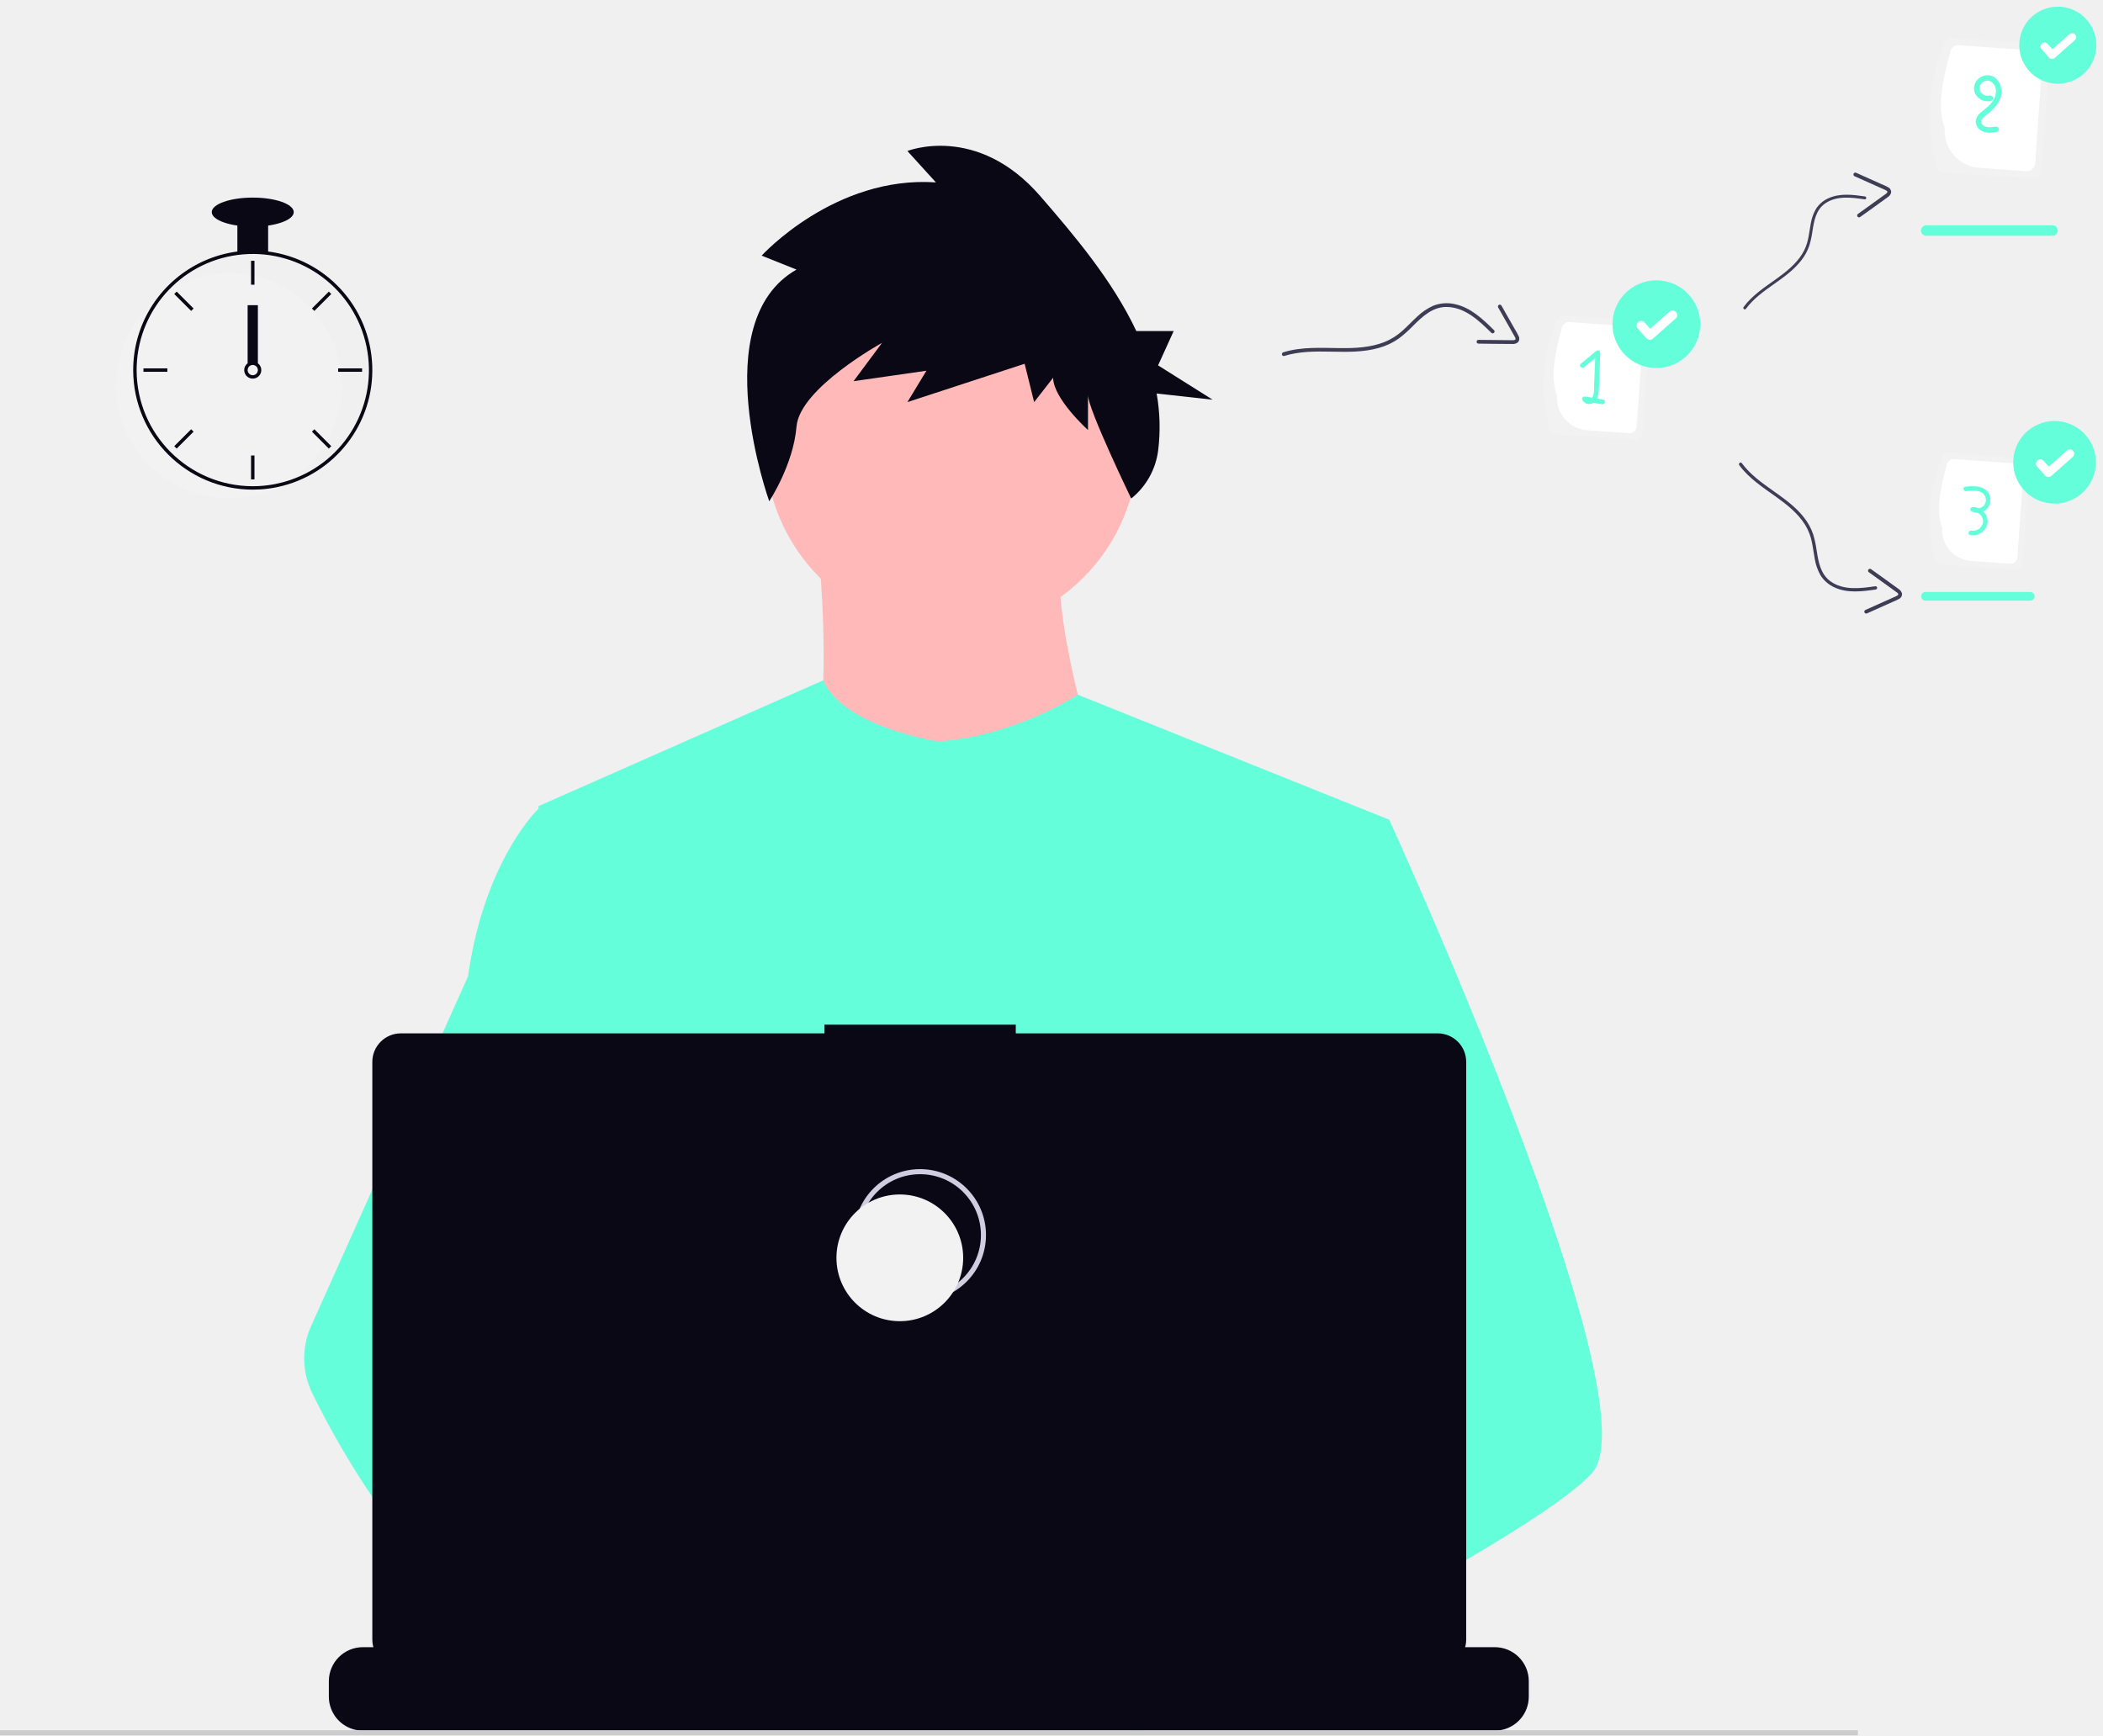
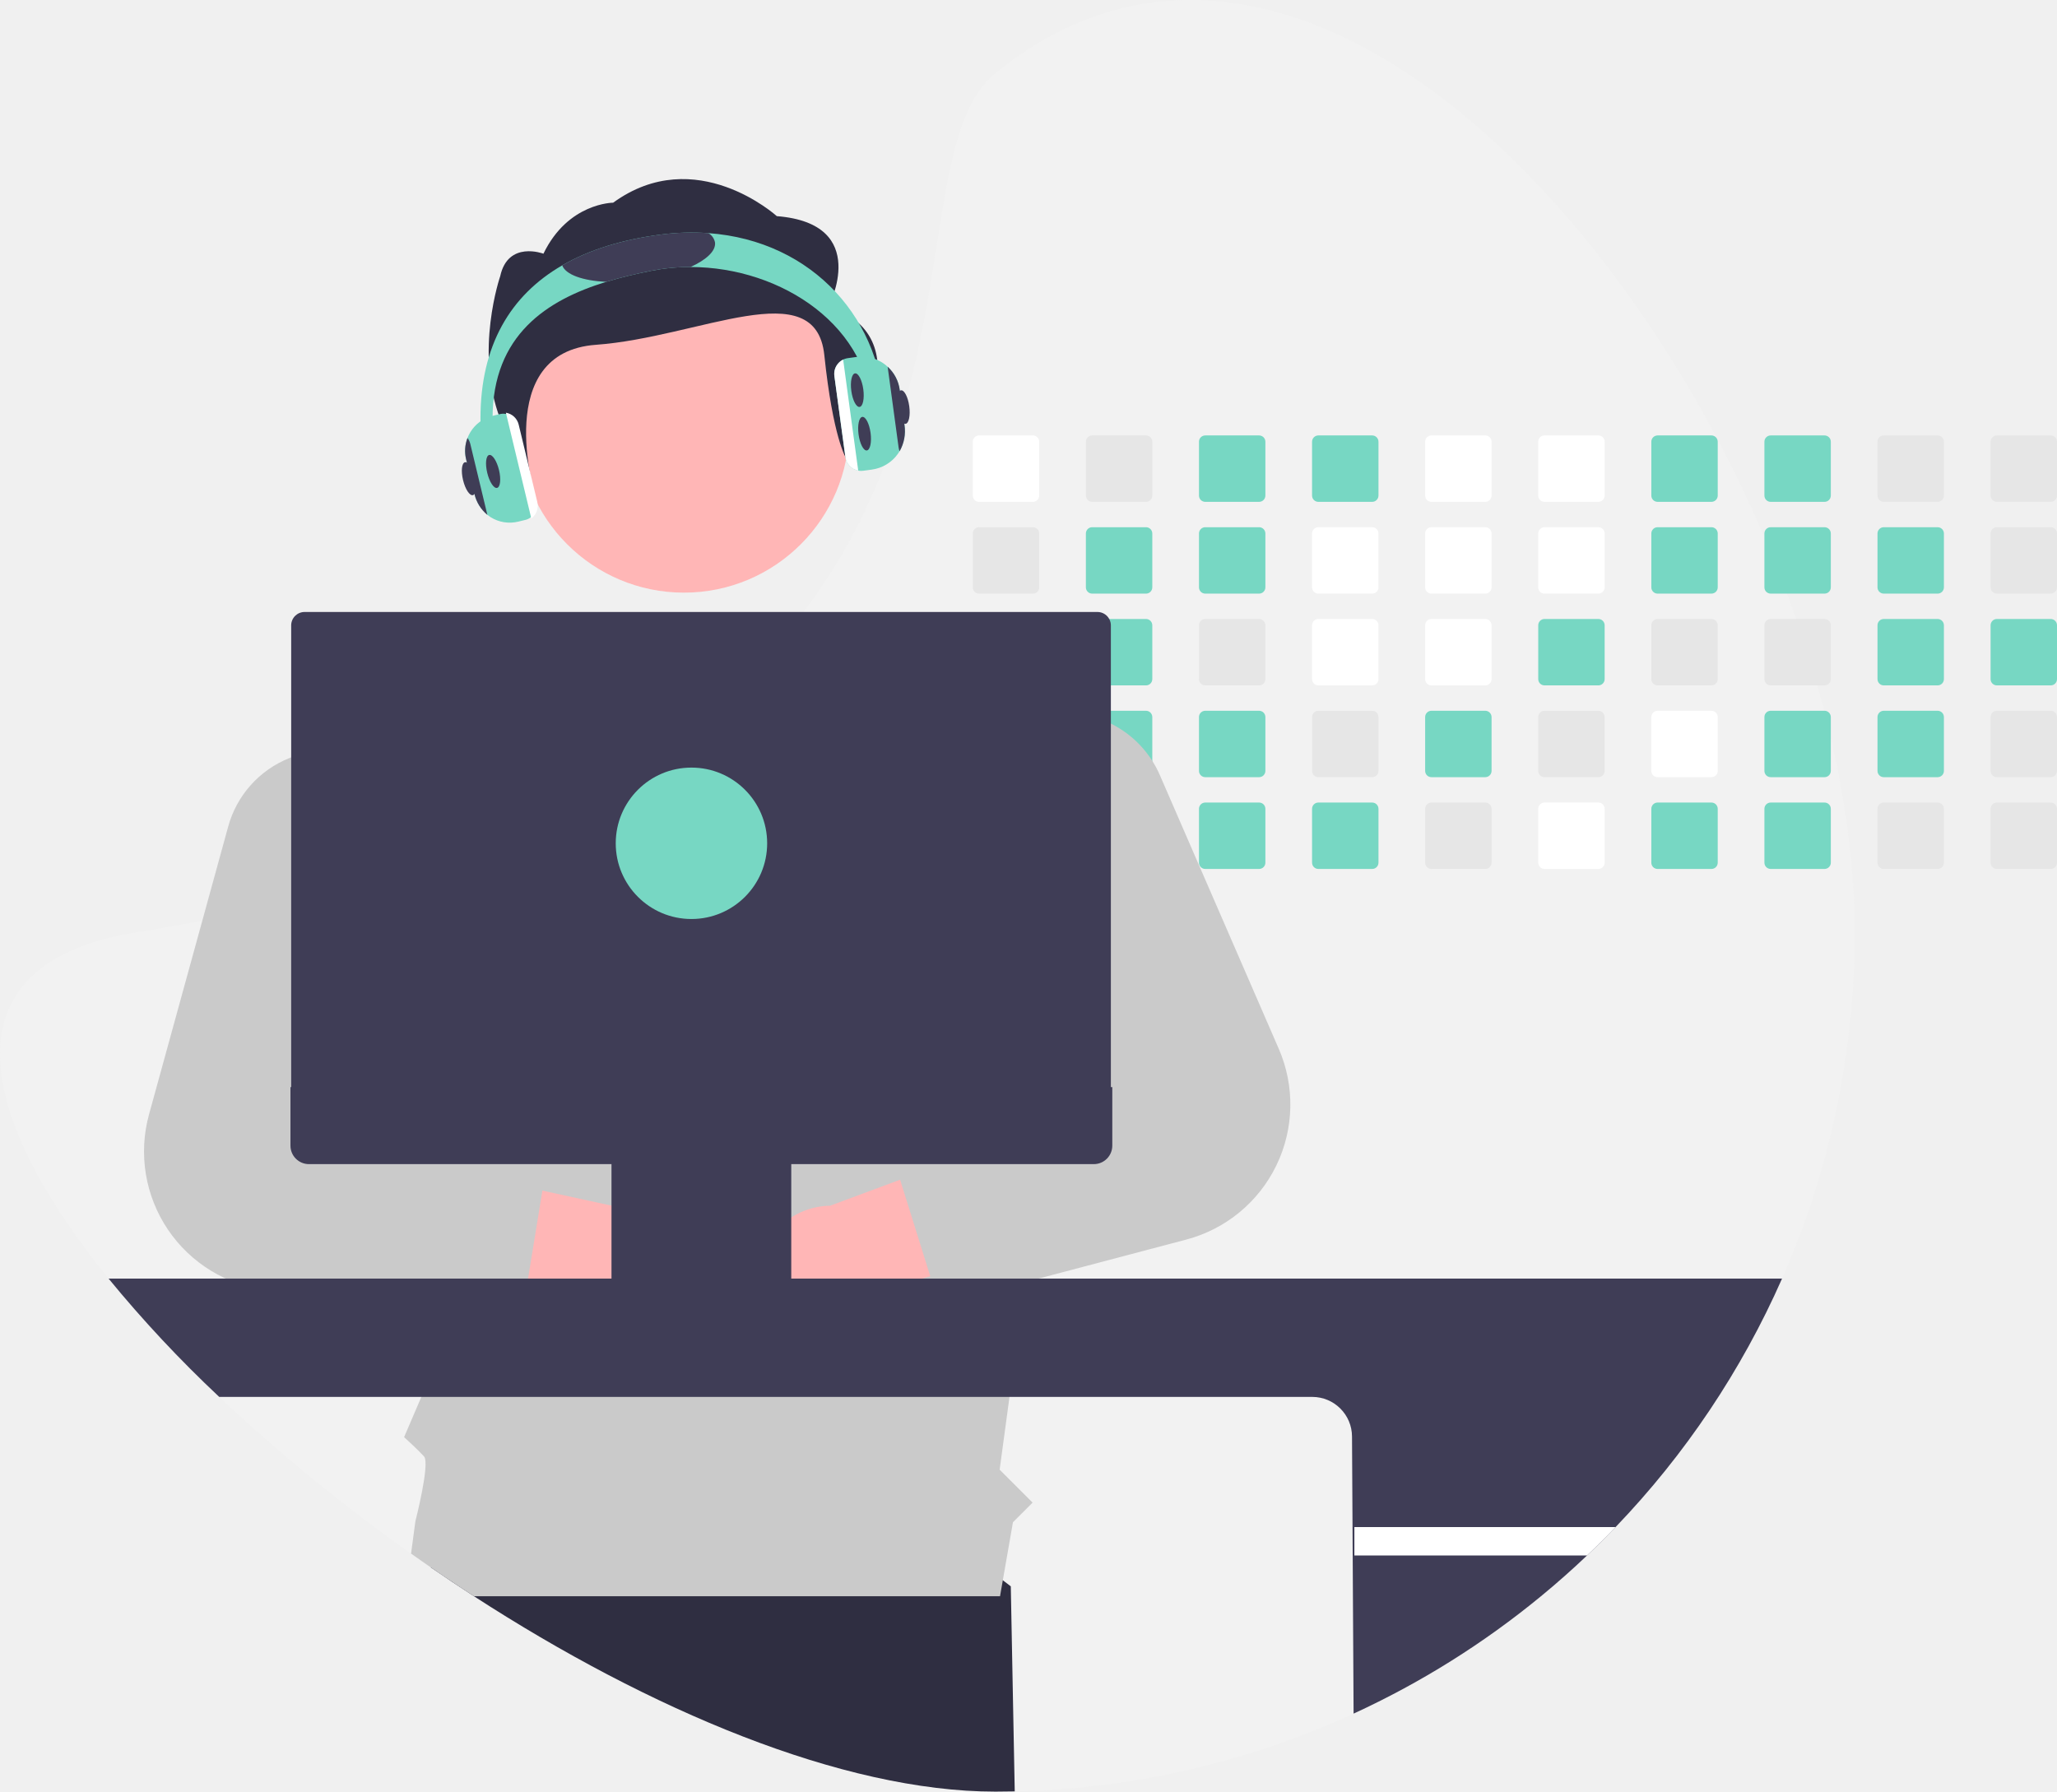
- <svg xmlns="http://www.w3.org/2000/svg" width="829.692" height="684.73" viewBox="0 0 829.692 684.73" role="img" artist="Katerina Limpitsouni" source="https://undraw.co/">
-   <g id="Group_204" data-name="Group 204" transform="translate(-472.5 -182.216)">
-     <path id="Path_3200-1841" data-name="Path 3200" d="M581.722,260.562S595.577,365,574.262,376.728s126.823,12.789,126.823,12.789-33.038-90.588-18.118-118.3Z" transform="translate(211.313 115.611)" fill="#ffb9b9" />
-     <circle id="Ellipse_512" data-name="Ellipse 512" cx="73.536" cy="73.536" r="73.536" transform="translate(774.386 284.607)" fill="#ffb9b9" />
-     <path id="Path_3201-1842" data-name="Path 3201" d="M809.257,390.045l-12.32,56.1-26.05,118.69-.78,6.5-8.99,75.25-5.98,49.99-4.01,33.58c-24.38,12.53-42.05,21.18-42.05,21.18s-1.52-7.62-3.97-17.37c-17.11,5.13-48.77,13.64-75.6,15.34,9.77,10.89-141.12-266.12-146.91-303.16-4.66-29.81-8.16-55-8.9-60.36-.1-.7-.15-1.06-.15-1.06l112.43-49.68c7.99,18.53,45.3,24.1,45.3,24.1,30.91-2.13,55.14-18.43,55.14-18.43Z" transform="translate(211.313 115.611)" fill="#64ffda" />
-     <path id="Path_3203-1843" data-name="Path 3203" d="M575.433,154.235l-13.749-5.5s28.749-31.651,68.747-28.9l-11.25-12.385s27.5-11.009,52.5,17.89c13.141,15.191,28.346,33.048,37.825,53.163h14.725l-6.146,13.532,21.509,13.532-22.077-2.431a75.616,75.616,0,0,1,.6,22.445,29.041,29.041,0,0,1-10.634,19h0s-17.052-35.3-17.052-40.8v13.761s-13.749-12.385-13.749-20.642l-7.5,9.633-3.75-15.137-46.248,15.137,7.5-12.385-28.749,4.128,11.25-15.137s-32.5,17.89-33.749,33.027-10.762,29.481-10.762,29.481S539.184,174.877,575.433,154.235Z" transform="translate(211.313 134.35)" fill="#090814" />
-     <path id="Path_3204-1844" data-name="Path 3204" d="M889.187,647.955c-7.49,8.12-26.05,20.35-48.55,33.59-8.37,4.92-17.28,9.99-26.37,15.03-21.69,12.03-44.4,23.95-63.14,33.58-24.38,12.53-42.05,21.18-42.05,21.18s-1.52-7.62-3.97-17.37c-3.28-13.05-8.22-29.92-13.37-37.39-.18-.26-.36-.5-.54-.74-1.5-1.97-3.01-3.12-4.5-3.12l74.42-46.13,32.16-19.94-23.17-55.31-29.06-69.38,17.54-55.81,17.63-56.1h33.04s10.94,23.88,24.93,57.18c2.09,4.98,4.25,10.17,6.45,15.53C869.417,532.755,905.3,630.5,889.187,647.955Z" transform="translate(211.313 115.611)" fill="#64ffda" />
-     <path id="Path_3206-1845" data-name="Path 3206" d="M556.677,695.915a47.791,47.791,0,0,0-8.1.66c-22.99,3.95-29.77,24.76-31.7,38.7a71.847,71.847,0,0,0-.7,12.86l-20.31-15.62-7.4-5.69c-17.81-6.21-33.68-17.24-47.44-30.25a238.48,238.48,0,0,1-31.95-37.89,334.145,334.145,0,0,1-24.72-42.4,31.184,31.184,0,0,1-.43-26.45l25.15-56.05,36.76-81.92q.4-2.925.89-5.72c7.29-41.8,26.82-60.36,26.82-60.36h14.92l9.98,60.36,12.4,74.99-8.69,28.34-20.08,65.45,19.19,20.84Z" transform="translate(211.313 115.611)" fill="#64ffda" />
-     <path id="Path_3208-1846" data-name="Path 3208" d="M864.337,765.775v6.07a13.338,13.338,0,0,1-.91,4.87,13.693,13.693,0,0,1-.97,2,13.438,13.438,0,0,1-11.55,6.56H404.357a13.437,13.437,0,0,1-11.55-6.56,13.685,13.685,0,0,1-.97-2,13.339,13.339,0,0,1-.91-4.87v-6.07a13.426,13.426,0,0,1,13.43-13.43H430.1v-2.83a.559.559,0,0,1,.56-.56h13.43a.559.559,0,0,1,.56.56v2.83h8.39v-2.83a.559.559,0,0,1,.56-.56h13.43a.559.559,0,0,1,.56.56v2.83h8.4v-2.83a.559.559,0,0,1,.56-.56h13.43a.559.559,0,0,1,.56.56v2.83h8.39v-2.83a.559.559,0,0,1,.56-.56h13.43a.559.559,0,0,1,.56.56v2.83h8.39v-2.83a.559.559,0,0,1,.56-.56h13.43a.559.559,0,0,1,.56.56v2.83h8.4v-2.83a.559.559,0,0,1,.56-.56h13.43a.559.559,0,0,1,.56.56v2.83h8.39v-2.83a.559.559,0,0,1,.56-.56h105.2a.559.559,0,0,1,.56.56v2.83h8.4v-2.83a.559.559,0,0,1,.56-.56h13.43a.566.566,0,0,1,.56.56v2.83h8.39v-2.83a.559.559,0,0,1,.56-.56h13.43a.559.559,0,0,1,.56.56v2.83h8.39v-2.83a.559.559,0,0,1,.56-.56h13.43a.559.559,0,0,1,.56.56v2.83h8.4v-2.83a.559.559,0,0,1,.56-.56H765.3a.557.557,0,0,1,.55.56v2.83h8.4v-2.83a.559.559,0,0,1,.56-.56h13.43a.559.559,0,0,1,.56.56v2.83h8.39v-2.83a.559.559,0,0,1,.56-.56h13.43a.559.559,0,0,1,.56.56v2.83h39.17a13.426,13.426,0,0,1,13.43,13.43Z" transform="translate(211.313 79.816)" fill="#090814" />
-     <rect id="Rectangle_742" data-name="Rectangle 742" width="733" height="2" transform="translate(472.5 864.946)" fill="#ccc" />
-     <path id="Path_3209-1847" data-name="Path 3209" d="M828.381,510.145H661.938v-3.431H586.466v3.431H419.337A11.259,11.259,0,0,0,408.079,521.4V749.315a11.259,11.259,0,0,0,11.259,11.259H828.381a11.259,11.259,0,0,0,11.259-11.259V521.4a11.259,11.259,0,0,0-11.259-11.259Z" transform="translate(211.313 79.816)" fill="#090814" />
-     <circle id="Ellipse_513" data-name="Ellipse 513" cx="25" cy="25" r="25" transform="translate(810.5 644.531)" fill="none" stroke="#d0cde1" stroke-miterlimit="10" stroke-width="2" />
-     <circle id="Ellipse_514" data-name="Ellipse 514" cx="25" cy="25" r="25" transform="translate(802.5 653.531)" fill="#f2f2f2" />
-     <ellipse id="Ellipse_515" data-name="Ellipse 515" cx="44.477" cy="44.477" rx="44.477" ry="44.477" transform="translate(518.309 289.834)" fill="#f2f2f2" />
-     <path id="Path_3212-1848" data-name="Path 3212" d="M281.185,161.578a48.073,48.073,0,0,0-12.13,0A47.3,47.3,0,0,0,230.03,194.49a46.651,46.651,0,0,0-2.049,12.143c-.02.573-.034,1.152-.034,1.732a47.219,47.219,0,0,0,47.172,47.172c1,0,2.008-.034,3-.094a46.654,46.654,0,0,0,6.914-.957,47.178,47.178,0,0,0-3.848-92.909Zm8.7,90.173h-.007a45.356,45.356,0,0,1-11.759,2.338c-.991.067-1.995.1-3,.1A45.88,45.88,0,0,1,229.3,208.366c0-.58.013-1.159.034-1.732a45.824,45.824,0,1,1,60.556,45.117Z" transform="translate(297.101 119.88)" fill="#090814" />
-     <rect id="Rectangle_745" data-name="Rectangle 745" width="1.348" height="9.434" transform="translate(571.547 285.117)" fill="#090814" />
-     <rect id="Rectangle_746" data-name="Rectangle 746" width="1.348" height="9.434" transform="translate(541.247 298.226) rotate(-45)" fill="#090814" />
-     <rect id="Rectangle_747" data-name="Rectangle 747" width="1.348" height="9.434" transform="translate(529.091 328.92) rotate(-90)" fill="#090814" />
-     <rect id="Rectangle_748" data-name="Rectangle 748" width="1.348" height="9.434" transform="translate(542.199 359.218) rotate(-135)" fill="#090814" />
-     <rect id="Rectangle_749" data-name="Rectangle 749" width="1.348" height="9.434" transform="translate(596.521 304.896) rotate(-135)" fill="#090814" />
-     <rect id="Rectangle_750" data-name="Rectangle 750" width="1.348" height="9.434" transform="translate(605.914 328.92) rotate(-90)" fill="#090814" />
-     <rect id="Rectangle_751" data-name="Rectangle 751" width="1.348" height="9.434" transform="translate(595.57 352.547) rotate(-45)" fill="#090814" />
-     <rect id="Rectangle_752" data-name="Rectangle 752" width="1.348" height="9.434" transform="translate(571.547 361.94)" fill="#090814" />
-     <path id="Path_3213-1849" data-name="Path 3213" d="M311.476,240.006a3.369,3.369,0,0,0-4.043,0,3.468,3.468,0,0,0-.964,1.132,3.37,3.37,0,1,0,5.007-1.132Zm-2.022,4.717a2.028,2.028,0,0,1-2.022-2.022,2.058,2.058,0,0,1,.357-1.146,2.02,2.02,0,1,1,1.664,3.167Z" transform="translate(262.766 85.545)" fill="#090814" />
-     <rect id="Rectangle_753" data-name="Rectangle 753" width="12.13" height="12.13" transform="translate(566.154 269.617)" fill="#090814" />
-     <ellipse id="Ellipse_516" data-name="Ellipse 516" cx="16.173" cy="5.728" rx="16.173" ry="5.728" transform="translate(556.047 260.184)" fill="#090814" />
-     <rect id="Rectangle_754" data-name="Rectangle 754" width="4.043" height="22.912" transform="translate(570.198 302.637)" fill="#090814" />
-     <path id="Path_3173-1850" data-name="Path 3173" d="M718.414,342.916c-3.279-13.773-2.732-27.339,2.883-40.629a3.113,3.113,0,0,1,3.322-2.882l30.684,2.177a3.113,3.113,0,0,1,2.881,3.322L755.3,345.534a3.113,3.113,0,0,1-3.322,2.882L721.3,346.238A3.113,3.113,0,0,1,718.414,342.916Z" transform="translate(365.104 7.308)" fill="#f2f2f2" />
-     <path id="Path_3174-1851" data-name="Path 3174" d="M723.887,332.291c-2.624-6.787-.946-16.121,1.853-26.12a2.915,2.915,0,0,1,3.111-2.7l26.37,1.871a2.915,2.915,0,0,1,2.7,3.111l-2.565,36.154a2.916,2.916,0,0,1-3.111,2.7l-16.336-1.159a12.986,12.986,0,0,1-12.021-13.857Z" transform="translate(362.854 5.829)" fill="#fff" />
-     <path id="Path_3175-1852" data-name="Path 3175" d="M748.081,340.447l-2.416-.415a8.117,8.117,0,0,0,.633-2.76c.381-5.085.42-10.218.623-15.314a.966.966,0,0,0-1.629-.675l-6.069,5.027c-.947.784.41,2.128,1.35,1.35l4.356-3.608q-.2,5.008-.4,10.016c-.064,1.6.131,3.548-.525,5.055a2.432,2.432,0,0,1-.348.565l-2.675-.46c-.641-.11-1.456.425-1.174,1.174a2.927,2.927,0,0,0,3.975,1.515,3.222,3.222,0,0,0,.4-.212l3.4.584C748.775,342.494,749.292,340.655,748.081,340.447Z" transform="translate(356.917 -0.556)" fill="#64ffda" />
-     <path id="Path_3176-1853" data-name="Path 3176" d="M998.3,555.384c-3.089-12.972-2.574-25.748,2.715-38.265a2.932,2.932,0,0,1,3.129-2.714l28.9,2.051a2.932,2.932,0,0,1,2.714,3.129l-2.715,38.265a2.932,2.932,0,0,1-3.129,2.714l-28.9-2.051A2.932,2.932,0,0,1,998.3,555.384Z" transform="translate(237.43 -153.484)" fill="#f2f2f2" />
-     <path id="Path_3177-1854" data-name="Path 3177" d="M1003.81,545.614c-2.472-6.392-.891-15.183,1.746-24.6a2.746,2.746,0,0,1,2.93-2.542l24.836,1.762a2.745,2.745,0,0,1,2.542,2.93l-2.416,34.051a2.746,2.746,0,0,1-2.93,2.542l-15.385-1.092A12.231,12.231,0,0,1,1003.81,545.614Z" transform="translate(234.953 -155.114)" fill="#fff" />
-     <path id="Path_3178-1855" data-name="Path 3178" d="M1026.439,546.282a5.058,5.058,0,0,0,.932-.565,5.158,5.158,0,0,0,1.687-5.364c-1.165-4.281-6.286-4.307-9.822-3.792-1.141.166-.656,1.9.478,1.734,2.383-.347,6.123-.628,7.4,1.975a3.419,3.419,0,0,1-.547,3.766,3.327,3.327,0,0,1-2.023.962,5.348,5.348,0,0,0-2.354-.439c-.833.039-1.3,1.251-.454,1.675a5.4,5.4,0,0,0,2.4.567,3.9,3.9,0,0,1,2.2,3.714,4.029,4.029,0,0,1-4.587,3.379l-.022,0c-1.13-.227-1.613,1.505-.478,1.734a5.843,5.843,0,0,0,6.823-4.66q.023-.124.041-.248A5.46,5.46,0,0,0,1026.439,546.282Z" transform="translate(228.537 -162.275)" fill="#64ffda" />
-     <path id="Path_3179-1856" data-name="Path 3179" d="M944.684,221.736c-3.718-15.615-3.1-30.994,3.268-46.062a3.529,3.529,0,0,1,3.766-3.267l34.786,2.468a3.529,3.529,0,0,1,3.267,3.766L986.5,224.7a3.529,3.529,0,0,1-3.766,3.267L947.951,225.5A3.529,3.529,0,0,1,944.684,221.736Z" transform="translate(291.4 24.716)" fill="#f2f2f2" />
-     <path id="Path_3180-1857" data-name="Path 3180" d="M950.062,209.145c-2.975-7.695-1.073-18.277,2.1-29.613a3.305,3.305,0,0,1,3.527-3.06l29.9,2.121a3.306,3.306,0,0,1,3.06,3.527l-2.909,40.989a3.305,3.305,0,0,1-3.527,3.06l-18.52-1.314A14.723,14.723,0,0,1,950.062,209.145Z" transform="translate(289.678 23.583)" fill="#fff" />
-     <path id="Path_3181-1858" data-name="Path 3181" d="M973.477,193.076a5.385,5.385,0,0,0-6.82,4.5c-.394,3.562,3.437,6.373,6.754,5.405a1.083,1.083,0,0,0-.575-2.087c-2.431.71-5.024-1.916-3.627-4.262a3.2,3.2,0,0,1,3.265-1.6,3.62,3.62,0,0,1,2.412,2.189c1.193,2.688-.225,5.417-2.1,7.371-1.072,1.114-2.329,1.98-3.484,3a5.037,5.037,0,0,0-1.981,3.574,4.326,4.326,0,0,0,2.461,3.738c1.845.949,3.944.647,5.906.331,1.371-.221.789-2.306-.575-2.087-1.717.276-4.287.695-5.375-1.1-.932-1.533.988-2.879,2.033-3.694,2.628-2.049,5.286-4.7,5.681-8.18C977.772,197.325,976.322,194.063,973.477,193.076Z" transform="translate(284.65 19.026)" fill="#64ffda" />
-     <path id="Path_3187-1859" data-name="Path 3187" d="M524.5,408.774c12.134-3.771,25.124.307,37.325-3.173a25.3,25.3,0,0,0,7.841-3.683,48.73,48.73,0,0,0,5.707-5.079c3.67-3.63,7.656-7.442,13.17-7.4,7.261.055,12.836,5.449,17.676,10.212.684.673,1.738-.38,1.054-1.054-4.447-4.376-9.252-8.993-15.583-10.3a14.38,14.38,0,0,0-8.5.706,22.19,22.19,0,0,0-6.317,4.319c-1.949,1.788-3.747,3.734-5.723,5.494a23.826,23.826,0,0,1-7.02,4.431c-5.593,2.227-11.728,2.5-17.677,2.431-7.468-.081-15.113-.59-22.348,1.658-.913.284-.523,1.722.4,1.437Z" transform="translate(454.666 -86.104)" fill="#3f3d56" />
-     <path id="Path_3188-1860" data-name="Path 3188" d="M686.758,390.171l3.73,6.575,1.8,3.182c.321.565.65,1.127.963,1.7.192.35.611.982.211,1.314a1.943,1.943,0,0,1-1.134.177c-.657,0-1.315-.013-1.973-.02l-3.7-.037-7.645-.077a.745.745,0,0,0,0,1.49c4.438.045,8.879.139,13.317.135a3.184,3.184,0,0,0,2.178-.6,2.072,2.072,0,0,0,.4-2.388,22.678,22.678,0,0,0-1.506-2.763l-1.624-2.864-3.73-6.575a.746.746,0,0,0-1.286.752Z" transform="translate(376.793 -86.666)" fill="#3f3d56" />
-     <path id="Path_3192-1861" data-name="Path 3192" d="M769.144,324.579c5.844-7.922,15.823-11.338,21.842-19.11a19.6,19.6,0,0,0,3.2-5.9,37.747,37.747,0,0,0,1.232-5.79c.625-3.95,1.364-8.159,4.825-10.663,4.558-3.3,10.513-2.49,15.72-1.738a.577.577,0,0,0,.174-1.141c-4.784-.691-9.9-1.368-14.453.722a11.141,11.141,0,0,0-4.982,4.342,17.2,17.2,0,0,0-1.961,5.6c-.4,2.011-.625,4.051-1.051,6.056a18.456,18.456,0,0,1-2.349,5.988c-2.469,3.957-6.176,6.94-9.919,9.63-4.7,3.376-9.7,6.568-13.189,11.291-.44.6.464,1.315.907.715Z" transform="translate(392.166 -20.509)" fill="#3f3d56" />
-     <path id="Path_3193-1862" data-name="Path 3193" d="M884.38,263.394l6.9,3.088,3.339,1.494c.593.266,1.191.523,1.781.8.362.169,1.074.429.948.934-.086.344-.546.62-.809.814-.529.391-1.068.768-1.6,1.153l-3,2.161-6.205,4.466a.745.745,0,0,0,.883,1.2c3.6-2.593,7.236-5.148,10.809-7.78a3.185,3.185,0,0,0,1.4-1.77,2.072,2.072,0,0,0-1.1-2.158,22.688,22.688,0,0,0-2.85-1.334l-3-1.345-6.9-3.088a.746.746,0,0,0-.591,1.368Z" transform="translate(319.761 -11.658)" fill="#3f3d56" />
-     <path id="Path_3194-1863" data-name="Path 3194" d="M989.565,279.124h-49.8a2.075,2.075,0,0,1-.013-4.15h49.808a2.075,2.075,0,1,1,.013,4.15Z" transform="translate(292.714 -3.863)" fill="#64ffda" />
-     <path id="Path_3195-1864" data-name="Path 3195" d="M822.271,487.041c6.569,8.906,17.787,12.745,24.553,21.482a22.035,22.035,0,0,1,3.6,6.629,42.434,42.434,0,0,1,1.385,6.508c.7,4.441,1.533,9.171,5.424,11.986,5.124,3.707,11.818,2.8,17.671,1.953a.649.649,0,0,1,.2,1.283c-5.378.777-11.132,1.537-16.247-.812a12.523,12.523,0,0,1-5.6-4.881,19.326,19.326,0,0,1-2.2-6.289c-.446-2.26-.7-4.553-1.182-6.807a20.751,20.751,0,0,0-2.64-6.731c-2.776-4.448-6.942-7.8-11.15-10.825-5.282-3.8-10.909-7.383-14.826-12.692-.494-.67.521-1.479,1.019-.8Z" transform="translate(337.438 -122.06)" fill="#3f3d56" />
-     <path id="Path_3196-1865" data-name="Path 3196" d="M937.38,602.648l6.9-3.088,3.339-1.494c.593-.266,1.191-.523,1.781-.8.362-.169,1.074-.429.948-.934-.086-.344-.546-.62-.809-.814-.529-.391-1.068-.768-1.6-1.153l-3-2.161-6.205-4.466a.745.745,0,0,1,.883-1.2c3.6,2.593,7.236,5.148,10.809,7.78a3.184,3.184,0,0,1,1.4,1.77,2.072,2.072,0,0,1-1.1,2.158,22.688,22.688,0,0,1-2.85,1.334l-3,1.345-6.9,3.088a.746.746,0,0,1-.591-1.368Z" transform="translate(271.053 -179.744)" fill="#3f3d56" />
-     <path id="Path_3197-1866" data-name="Path 3197" d="M1033.783,609.422H992.415a1.724,1.724,0,0,1-.015-3.447h41.383a1.724,1.724,0,0,1,.015,3.447Z" transform="translate(239.718 -190.183)" fill="#64ffda" />
-     <g id="Group_201" data-name="Group 201" transform="translate(1266.529 182.216)">
-       <ellipse id="Ellipse_44" data-name="Ellipse 44" cx="15.209" cy="15.209" rx="15.209" ry="15.209" transform="translate(5.804 0.001) rotate(11)" fill="#64ffda" />
-       <path id="Path_395-1867" data-name="Path 395" d="M5.162,11.567a1.577,1.577,0,0,1-.949-.315L4.2,11.239.622,8.5A1.588,1.588,0,0,1,2.555,5.984L4.87,7.759,10.341.622A1.588,1.588,0,0,1,12.567.328h0l-.034.047.035-.047a1.59,1.59,0,0,1,.294,2.226L6.427,10.946a1.589,1.589,0,0,1-1.263.619Z" transform="translate(12.385 10.9) rotate(11)" fill="#fff" />
-     </g>
-     <g id="Group_202" data-name="Group 202" transform="translate(1263.958 345.519)">
-       <ellipse id="Ellipse_44-2" data-name="Ellipse 44" cx="16.305" cy="16.305" rx="16.305" ry="16.305" transform="translate(6.222 0) rotate(11)" fill="#64ffda" />
-       <path id="Path_395-2-1868" data-name="Path 395" d="M5.534,12.4a1.691,1.691,0,0,1-1.017-.338L4.5,12.049.667,9.118a1.7,1.7,0,0,1,2.072-2.7l2.482,1.9L11.086.667A1.7,1.7,0,0,1,13.473.351h0L13.437.4l.037-.051a1.7,1.7,0,0,1,.315,2.387l-6.9,9a1.7,1.7,0,0,1-1.354.664Z" transform="translate(13.278 11.685) rotate(11)" fill="#fff" />
-     </g>
-     <g id="Group_203" data-name="Group 203" transform="translate(1105.688 289.834)">
-       <ellipse id="Ellipse_44-3" data-name="Ellipse 44" cx="17.312" cy="17.312" rx="17.312" ry="17.312" transform="translate(6.607 0) rotate(11)" fill="#64ffda" />
-       <path id="Path_395-3-1869" data-name="Path 395" d="M5.876,13.167a1.8,1.8,0,0,1-1.08-.359l-.019-.015L.708,9.681a1.808,1.808,0,0,1,2.2-2.87L5.544,8.832,11.771.708A1.807,1.807,0,0,1,14.3.373h0l-.039.054.04-.054a1.809,1.809,0,0,1,.334,2.534L7.316,12.46a1.808,1.808,0,0,1-1.438.705Z" transform="translate(14.098 12.407) rotate(11)" fill="#fff" />
-     </g>
-   </g>
+ <svg xmlns="http://www.w3.org/2000/svg" width="850.538" height="740.83" viewBox="0 0 850.538 740.83" role="img" artist="Katerina Limpitsouni" source="https://undraw.co/">
+   <path d="M941.609,465.125a354.21,354.21,0,0,1-98.85,245.9q-5.745,6.015-11.8,11.74-9.225,8.775-19.07,16.87a353.934,353.934,0,0,1-217.58,80.69q-3.975.09-7.98.09c-63.43,0-143.21-33.88-215.61-80.78q-8.985-5.82-17.81-11.91-4.125-2.82-8.21-5.72a730.43,730.43,0,0,1-79.32-64.8,514.116,514.116,0,0,1-45.75-48.92c-55.63-68.62-67.9-130.45,11.41-143.16q14.085-2.25,27.34-4.81,19.2-3.69,36.75-7.97,23.64-5.745,44.42-12.46,6.99-2.25,13.66-4.59c65.74-23.09,109.74-53.2,139.69-85.87q7.62-8.295,14.05-16.79a236.055,236.055,0,0,0,17.83-27.12,254.898,254.898,0,0,0,18.41-41.05l.27-.78c23.83-68.74,16.58-132.5,42.87-153.84,112.38-91.23,252.29,38.69,317.96,191.9q4.965,11.58,9.34,23.3,1.965,5.235,3.79,10.49,4.8,13.695,8.71,27.46,1.5,5.25,2.86,10.49c.97,3.77,1.9,7.53,2.76,11.29C938.139,412.305,941.609,439.455,941.609,465.125Z" transform="translate(-174.731 -79.58524)" fill="#f2f2f2" />
+   <path d="M594.309,820.325q-3.975.09-7.98.09c-63.43,0-143.21-33.88-215.61-80.78q-8.985-5.82-17.81-11.91l5.16-31.4,156.21-20.74,78.4,59.95Z" transform="translate(-174.731 -79.58524)" fill="#2f2e41" />
+   <path d="M601.829,259.635h-22.26a2.601,2.601,0,0,0-2.6,2.6v22.27a2.593,2.593,0,0,0,2.6,2.59h22.26a2.599,2.599,0,0,0,2.6-2.59v-22.27A2.608,2.608,0,0,0,601.829,259.635Z" transform="translate(-174.731 -79.58524)" fill="#fff" />
+   <path d="M601.829,297.585h-22.26a2.601,2.601,0,0,0-2.6,2.6v22.27a2.593,2.593,0,0,0,2.6,2.59h22.26a2.599,2.599,0,0,0,2.6-2.59v-22.27A2.608,2.608,0,0,0,601.829,297.585Z" transform="translate(-174.731 -79.58524)" fill="#e6e6e6" />
+   <path d="M601.829,335.535h-22.26a2.601,2.601,0,0,0-2.6,2.6v22.26a2.595,2.595,0,0,0,2.6,2.6h22.26a2.601,2.601,0,0,0,2.6-2.6v-22.26A2.608,2.608,0,0,0,601.829,335.535Z" transform="translate(-174.731 -79.58524)" fill="#e6e6e6" />
+   <path d="M604.389,375.625a2.617,2.617,0,0,0-2.56-2.14h-22.26a2.601,2.601,0,0,0-2.6,2.6v22.26a2.595,2.595,0,0,0,2.6,2.6h22.26a2.601,2.601,0,0,0,2.6-2.6v-22.26A2.313,2.313,0,0,0,604.389,375.625Z" transform="translate(-174.731 -79.58524)" fill="#e6e6e6" />
+   <path d="M602.839,411.635a2.634,2.634,0,0,0-1.01-.2h-22.26a2.595,2.595,0,0,0-2.6,2.6v22.26a2.588,2.588,0,0,0,2.6,2.6h22.26a2.601,2.601,0,0,0,2.6-2.6v-22.26A2.616,2.616,0,0,0,602.839,411.635Z" transform="translate(-174.731 -79.58524)" fill="#e6e6e6" />
+   <path d="M648.589,259.635h-22.26a2.601,2.601,0,0,0-2.6,2.6v22.27a2.593,2.593,0,0,0,2.6,2.59h22.26a2.599,2.599,0,0,0,2.6-2.59v-22.27A2.608,2.608,0,0,0,648.589,259.635Z" transform="translate(-174.731 -79.58524)" fill="#e6e6e6" />
+   <path d="M648.589,297.585h-22.26a2.601,2.601,0,0,0-2.6,2.6v22.27a2.593,2.593,0,0,0,2.6,2.59h22.26a2.599,2.599,0,0,0,2.6-2.59v-22.27A2.608,2.608,0,0,0,648.589,297.585Z" transform="translate(-174.731 -79.58524)" fill="#77D7C3" />
+   <path d="M648.589,335.535h-22.26a2.601,2.601,0,0,0-2.6,2.6v22.26a2.595,2.595,0,0,0,2.6,2.6h22.26a2.601,2.601,0,0,0,2.6-2.6v-22.26A2.608,2.608,0,0,0,648.589,335.535Z" transform="translate(-174.731 -79.58524)" fill="#77D7C3" />
+   <path d="M648.589,373.485h-22.26a2.593,2.593,0,0,0-2.46,1.78,2.478,2.478,0,0,0-.14.82v22.26a2.595,2.595,0,0,0,2.6,2.6h22.26a2.601,2.601,0,0,0,2.6-2.6v-22.26A2.608,2.608,0,0,0,648.589,373.485Z" transform="translate(-174.731 -79.58524)" fill="#77D7C3" />
+   <path d="M648.589,411.435h-22.26a2.595,2.595,0,0,0-2.6,2.6v22.26a2.595,2.595,0,0,0,2.6,2.6h22.26a2.601,2.601,0,0,0,2.6-2.6v-22.26A2.601,2.601,0,0,0,648.589,411.435Z" transform="translate(-174.731 -79.58524)" fill="#e6e6e6" />
+   <path d="M695.349,259.635h-22.26a2.601,2.601,0,0,0-2.6,2.6v22.27a2.593,2.593,0,0,0,2.6,2.59h22.26a2.599,2.599,0,0,0,2.6-2.59v-22.27A2.608,2.608,0,0,0,695.349,259.635Z" transform="translate(-174.731 -79.58524)" fill="#77D7C3" />
+   <path d="M695.349,297.585h-22.26a2.601,2.601,0,0,0-2.6,2.6v22.27a2.593,2.593,0,0,0,2.6,2.59h22.26a2.599,2.599,0,0,0,2.6-2.59v-22.27A2.608,2.608,0,0,0,695.349,297.585Z" transform="translate(-174.731 -79.58524)" fill="#77D7C3" />
+   <path d="M695.349,335.535h-22.26a2.601,2.601,0,0,0-2.6,2.6v22.26a2.595,2.595,0,0,0,2.6,2.6h22.26a2.601,2.601,0,0,0,2.6-2.6v-22.26A2.608,2.608,0,0,0,695.349,335.535Z" transform="translate(-174.731 -79.58524)" fill="#e6e6e6" />
+   <path d="M695.349,373.485h-22.26a2.601,2.601,0,0,0-2.6,2.6v22.26a2.595,2.595,0,0,0,2.6,2.6h22.26a2.601,2.601,0,0,0,2.6-2.6v-22.26A2.608,2.608,0,0,0,695.349,373.485Z" transform="translate(-174.731 -79.58524)" fill="#77D7C3" />
+   <path d="M695.349,411.435h-22.26a2.595,2.595,0,0,0-2.6,2.6v22.26a2.595,2.595,0,0,0,2.6,2.6h22.26a2.601,2.601,0,0,0,2.6-2.6v-22.26A2.601,2.601,0,0,0,695.349,411.435Z" transform="translate(-174.731 -79.58524)" fill="#77D7C3" />
+   <path d="M742.109,259.635h-22.26a2.601,2.601,0,0,0-2.6,2.6v22.27a2.593,2.593,0,0,0,2.6,2.59h22.26a2.599,2.599,0,0,0,2.6-2.59v-22.27A2.608,2.608,0,0,0,742.109,259.635Z" transform="translate(-174.731 -79.58524)" fill="#77D7C3" />
+   <path d="M742.109,297.585h-22.26a2.601,2.601,0,0,0-2.6,2.6v22.27a2.593,2.593,0,0,0,2.6,2.59h22.26a2.599,2.599,0,0,0,2.6-2.59v-22.27A2.608,2.608,0,0,0,742.109,297.585Z" transform="translate(-174.731 -79.58524)" fill="#fff" />
+   <path d="M742.109,335.535h-22.26a2.601,2.601,0,0,0-2.6,2.6v22.26a2.595,2.595,0,0,0,2.6,2.6h22.26a2.601,2.601,0,0,0,2.6-2.6v-22.26A2.608,2.608,0,0,0,742.109,335.535Z" transform="translate(-174.731 -79.58524)" fill="#fff" />
+   <path d="M742.109,373.485h-22.26a2.601,2.601,0,0,0-2.6,2.6v22.26a2.595,2.595,0,0,0,2.6,2.6h22.26a2.601,2.601,0,0,0,2.6-2.6v-22.26A2.608,2.608,0,0,0,742.109,373.485Z" transform="translate(-174.731 -79.58524)" fill="#e6e6e6" />
+   <path d="M742.109,411.435h-22.26a2.595,2.595,0,0,0-2.6,2.6v22.26a2.595,2.595,0,0,0,2.6,2.6h22.26a2.601,2.601,0,0,0,2.6-2.6v-22.26A2.601,2.601,0,0,0,742.109,411.435Z" transform="translate(-174.731 -79.58524)" fill="#77D7C3" />
+   <path d="M788.869,259.635h-22.27a2.599,2.599,0,0,0-2.59,2.6v22.27a2.591,2.591,0,0,0,2.59,2.59h22.27a2.599,2.599,0,0,0,2.6-2.59v-22.27A2.608,2.608,0,0,0,788.869,259.635Z" transform="translate(-174.731 -79.58524)" fill="#fff" />
+   <path d="M788.869,297.585h-22.27a2.599,2.599,0,0,0-2.59,2.6v22.27a2.59,2.59,0,0,0,2.59,2.59h22.27a2.599,2.599,0,0,0,2.6-2.59v-22.27A2.608,2.608,0,0,0,788.869,297.585Z" transform="translate(-174.731 -79.58524)" fill="#fff" />
+   <path d="M788.869,335.535h-22.27a2.599,2.599,0,0,0-2.59,2.6v22.26a2.593,2.593,0,0,0,2.59,2.6h22.27a2.601,2.601,0,0,0,2.6-2.6v-22.26A2.608,2.608,0,0,0,788.869,335.535Z" transform="translate(-174.731 -79.58524)" fill="#fff" />
+   <path d="M788.869,373.485h-22.27a2.599,2.599,0,0,0-2.59,2.6v22.26a2.593,2.593,0,0,0,2.59,2.6h22.27a2.601,2.601,0,0,0,2.6-2.6v-22.26A2.608,2.608,0,0,0,788.869,373.485Z" transform="translate(-174.731 -79.58524)" fill="#77D7C3" />
+   <path d="M788.869,411.435h-22.27a2.593,2.593,0,0,0-2.59,2.6v22.26a2.593,2.593,0,0,0,2.59,2.6h22.27a2.601,2.601,0,0,0,2.6-2.6v-22.26A2.601,2.601,0,0,0,788.869,411.435Z" transform="translate(-174.731 -79.58524)" fill="#e6e6e6" />
+   <path d="M835.629,259.635h-22.27a2.599,2.599,0,0,0-2.59,2.6v22.27a2.591,2.591,0,0,0,2.59,2.59h22.27a2.599,2.599,0,0,0,2.6-2.59v-22.27A2.608,2.608,0,0,0,835.629,259.635Z" transform="translate(-174.731 -79.58524)" fill="#fff" />
+   <path d="M835.629,297.585h-22.27a2.599,2.599,0,0,0-2.59,2.6v22.27a2.59,2.59,0,0,0,2.59,2.59h22.27a2.599,2.599,0,0,0,2.6-2.59v-22.27A2.608,2.608,0,0,0,835.629,297.585Z" transform="translate(-174.731 -79.58524)" fill="#fff" />
+   <path d="M835.629,335.535h-22.27a2.599,2.599,0,0,0-2.59,2.6v22.26a2.593,2.593,0,0,0,2.59,2.6h22.27a2.601,2.601,0,0,0,2.6-2.6v-22.26A2.608,2.608,0,0,0,835.629,335.535Z" transform="translate(-174.731 -79.58524)" fill="#77D7C3" />
+   <path d="M835.629,373.485h-22.27a2.599,2.599,0,0,0-2.59,2.6v22.26a2.593,2.593,0,0,0,2.59,2.6h22.27a2.601,2.601,0,0,0,2.6-2.6v-22.26A2.608,2.608,0,0,0,835.629,373.485Z" transform="translate(-174.731 -79.58524)" fill="#e6e6e6" />
+   <path d="M835.629,411.435h-22.27a2.593,2.593,0,0,0-2.59,2.6v22.26a2.593,2.593,0,0,0,2.59,2.6h22.27a2.601,2.601,0,0,0,2.6-2.6v-22.26A2.601,2.601,0,0,0,835.629,411.435Z" transform="translate(-174.731 -79.58524)" fill="#fff" />
+   <path d="M882.389,259.635h-22.27a2.599,2.599,0,0,0-2.59,2.6v22.27a2.591,2.591,0,0,0,2.59,2.59h22.27a2.599,2.599,0,0,0,2.6-2.59v-22.27A2.608,2.608,0,0,0,882.389,259.635Z" transform="translate(-174.731 -79.58524)" fill="#77D7C3" />
+   <path d="M882.389,297.585h-22.27a2.599,2.599,0,0,0-2.59,2.6v22.27a2.59,2.59,0,0,0,2.59,2.59h22.27a2.599,2.599,0,0,0,2.6-2.59v-22.27A2.608,2.608,0,0,0,882.389,297.585Z" transform="translate(-174.731 -79.58524)" fill="#77D7C3" />
+   <path d="M882.389,335.535h-22.27a2.599,2.599,0,0,0-2.59,2.6v22.26a2.593,2.593,0,0,0,2.59,2.6h22.27a2.601,2.601,0,0,0,2.6-2.6v-22.26A2.608,2.608,0,0,0,882.389,335.535Z" transform="translate(-174.731 -79.58524)" fill="#e6e6e6" />
+   <path d="M882.389,373.485h-22.27a2.599,2.599,0,0,0-2.59,2.6v22.26a2.593,2.593,0,0,0,2.59,2.6h22.27a2.601,2.601,0,0,0,2.6-2.6v-22.26A2.608,2.608,0,0,0,882.389,373.485Z" transform="translate(-174.731 -79.58524)" fill="#fff" />
+   <path d="M882.389,411.435h-22.27a2.593,2.593,0,0,0-2.59,2.6v22.26a2.593,2.593,0,0,0,2.59,2.6h22.27a2.601,2.601,0,0,0,2.6-2.6v-22.26A2.601,2.601,0,0,0,882.389,411.435Z" transform="translate(-174.731 -79.58524)" fill="#77D7C3" />
+   <path d="M929.149,259.635h-22.27a2.599,2.599,0,0,0-2.59,2.6v22.27a2.591,2.591,0,0,0,2.59,2.59h22.27a2.599,2.599,0,0,0,2.6-2.59v-22.27A2.608,2.608,0,0,0,929.149,259.635Z" transform="translate(-174.731 -79.58524)" fill="#77D7C3" />
+   <path d="M929.149,297.585h-22.27a2.599,2.599,0,0,0-2.59,2.6v22.27a2.59,2.59,0,0,0,2.59,2.59h22.27a2.599,2.599,0,0,0,2.6-2.59v-22.27A2.608,2.608,0,0,0,929.149,297.585Z" transform="translate(-174.731 -79.58524)" fill="#77D7C3" />
+   <path d="M929.149,335.535h-22.27a2.599,2.599,0,0,0-2.59,2.6v22.26a2.593,2.593,0,0,0,2.59,2.6h22.27a2.601,2.601,0,0,0,2.6-2.6v-22.26A2.608,2.608,0,0,0,929.149,335.535Z" transform="translate(-174.731 -79.58524)" fill="#e6e6e6" />
+   <path d="M929.149,373.485h-22.27a2.599,2.599,0,0,0-2.59,2.6v22.26a2.593,2.593,0,0,0,2.59,2.6h22.27a2.601,2.601,0,0,0,2.6-2.6v-22.26A2.608,2.608,0,0,0,929.149,373.485Z" transform="translate(-174.731 -79.58524)" fill="#77D7C3" />
+   <path d="M929.149,411.435h-22.27a2.593,2.593,0,0,0-2.59,2.6v22.26a2.593,2.593,0,0,0,2.59,2.6h22.27a2.601,2.601,0,0,0,2.6-2.6v-22.26A2.601,2.601,0,0,0,929.149,411.435Z" transform="translate(-174.731 -79.58524)" fill="#77D7C3" />
+   <path d="M975.909,259.635h-22.27a2.599,2.599,0,0,0-2.59,2.6v22.27a2.591,2.591,0,0,0,2.59,2.59h22.27a2.599,2.599,0,0,0,2.6-2.59v-22.27A2.608,2.608,0,0,0,975.909,259.635Z" transform="translate(-174.731 -79.58524)" fill="#e6e6e6" />
+   <path d="M975.909,297.585h-22.27a2.599,2.599,0,0,0-2.59,2.6v22.27a2.59,2.59,0,0,0,2.59,2.59h22.27a2.599,2.599,0,0,0,2.6-2.59v-22.27A2.608,2.608,0,0,0,975.909,297.585Z" transform="translate(-174.731 -79.58524)" fill="#77D7C3" />
+   <path d="M975.909,335.535h-22.27a2.599,2.599,0,0,0-2.59,2.6v22.26a2.593,2.593,0,0,0,2.59,2.6h22.27a2.601,2.601,0,0,0,2.6-2.6v-22.26A2.608,2.608,0,0,0,975.909,335.535Z" transform="translate(-174.731 -79.58524)" fill="#77D7C3" />
+   <path d="M975.909,373.485h-22.27a2.599,2.599,0,0,0-2.59,2.6v22.26a2.593,2.593,0,0,0,2.59,2.6h22.27a2.601,2.601,0,0,0,2.6-2.6v-22.26A2.608,2.608,0,0,0,975.909,373.485Z" transform="translate(-174.731 -79.58524)" fill="#77D7C3" />
+   <path d="M975.909,411.435h-22.27a2.593,2.593,0,0,0-2.59,2.6v22.26a2.593,2.593,0,0,0,2.59,2.6h22.27a2.601,2.601,0,0,0,2.6-2.6v-22.26A2.601,2.601,0,0,0,975.909,411.435Z" transform="translate(-174.731 -79.58524)" fill="#e6e6e6" />
+   <path d="M1022.669,259.635h-22.27a2.599,2.599,0,0,0-2.59,2.6v22.27a2.591,2.591,0,0,0,2.59,2.59h22.27a2.599,2.599,0,0,0,2.6-2.59v-22.27A2.608,2.608,0,0,0,1022.669,259.635Z" transform="translate(-174.731 -79.58524)" fill="#e6e6e6" />
+   <path d="M1022.669,297.585h-22.27a2.599,2.599,0,0,0-2.59,2.6v22.27a2.591,2.591,0,0,0,2.59,2.59h22.27a2.599,2.599,0,0,0,2.6-2.59v-22.27A2.608,2.608,0,0,0,1022.669,297.585Z" transform="translate(-174.731 -79.58524)" fill="#e6e6e6" />
+   <path d="M1022.669,335.535h-22.27a2.599,2.599,0,0,0-2.59,2.6v22.26a2.593,2.593,0,0,0,2.59,2.6h22.27a2.601,2.601,0,0,0,2.6-2.6v-22.26A2.608,2.608,0,0,0,1022.669,335.535Z" transform="translate(-174.731 -79.58524)" fill="#77D7C3" />
+   <path d="M1022.669,373.485h-22.27a2.599,2.599,0,0,0-2.59,2.6v22.26a2.593,2.593,0,0,0,2.59,2.6h22.27a2.601,2.601,0,0,0,2.6-2.6v-22.26A2.608,2.608,0,0,0,1022.669,373.485Z" transform="translate(-174.731 -79.58524)" fill="#e6e6e6" />
+   <path d="M1022.669,411.435h-22.27a2.593,2.593,0,0,0-2.59,2.6v22.26a2.593,2.593,0,0,0,2.59,2.6h22.27a2.601,2.601,0,0,0,2.6-2.6v-22.26A2.601,2.601,0,0,0,1022.669,411.435Z" transform="translate(-174.731 -79.58524)" fill="#e6e6e6" />
+   <polygon points="336.095 660.051 335.475 660.051 336.005 659.981 336.095 660.051" fill="#2f2e41" />
+   <circle id="b6132315-04e2-4cdb-a713-107c9cd58b0b" data-name="ab6171fa-7d69-4734-b81c-8dff60f9761b" cx="282.814" cy="176.733" r="68.322" fill="#ffb6b6" />
+   <path id="f4304bdd-ba2d-4fff-b404-410205410c5d-96" data-name="bf427902-b9bf-4946-b5d7-5c1c7e04535e" d="M517.377,206.226s17.869-34.161-21.444-37.266c0,0-33.515-30.402-67.676-5.558,0,0-18.633,0-28.823,21.086,0,0-14.655-5.558-17.876,9.317,0,0-10.723,31.055,0,59.005,10.723,27.95,14.285,31.055,14.285,31.055s-17.621-58.598,25.27-61.704,90.887-29.909,94.461,4.251,8.953,42.578,8.953,42.578S558.479,220.201,517.377,206.226Z" transform="translate(-174.731 -79.58524)" fill="#2f2e41" />
+   <path d="M634.279,424.695l-.22,1.16-2.47,13.04-17.07,90.2-1.01,5.31-2.12,11.23-2.9,15.32-6.43,33.95-1.84,9.73-.69,3.65-.24,1.28-1.91,10.07-.58,3.04-4.66,34.53-4.07,30.09,13.62,13.62-8.12,8.12-5.33,30.53.01.07H370.719q-13.2-8.55-26.02-17.63l1.79-13.4s6.16-23.93,3.57-26.79c-2.58-2.86-8.24-7.97-8.24-7.97l7.13-16.64.99-2.31-1.66-34.43-.04-.83-.55-11.35-.07-1.46-.11-2.19-2.11-43.68-.04-.72-.64-13.24-.6-12.59-.26-5.31-2.57-53.13-1.74-36.08-1.52-31.41,6.11-2.07,65.35-22.21,27.07-35.19,56.34.42,27.58.21,46.02,42.68,10.47,5,.08.04,7.51,3.59,19.04,9.09,20.13,9.62,10.33,4.93Z" transform="translate(-174.731 -79.58524)" fill="#cacaca" />
+   <path d="M443.84,637.136a30.286,30.286,0,0,1-40.664-22.43L296.617,599.588l37.043-41.902,95.511,20.78a30.45,30.45,0,0,1,14.669,58.67Z" transform="translate(-174.731 -79.58524)" fill="#ffb6b6" />
+   <path d="M396.329,560.955a13.522,13.522,0,0,0-7.89-4.87l-43.72-9.09-4.49-.93a18.933,18.933,0,0,1-12.53-9.07,19.161,19.161,0,0,1-2.45-7.9,18.895,18.895,0,0,1,.89-7.48l15.15-45.65,9.83-29.62a41.792,41.792,0,0,0,2.09-11.05,43.349,43.349,0,0,0-9.07-28.89,42.693,42.693,0,0,0-49.01-13.64c-.25.09-.51.19-.76.29a42.583,42.583,0,0,0-25.31,28.41l-10.68,38.85-22.03,80.09a57.766,57.766,0,0,0,48.96,72.68l62.97,7.38,29.14,3.42a13.497,13.497,0,0,0,14.84-10.73,4.895,4.895,0,0,0,.11-.55l.7-4.32,5.93-36.38.06-.37A13.475,13.475,0,0,0,396.329,560.955Z" transform="translate(-174.731 -79.58524)" fill="#cacaca" />
+   <path d="M511.714,638.302a30.286,30.286,0,0,0,37.094-27.94l103.362-29.994L609.588,544.109l-91.626,34.041a30.45,30.45,0,0,0-6.249,60.152Z" transform="translate(-174.731 -79.58524)" fill="#ffb6b6" />
+   <path d="M703.489,513.275,654.329,400.135a42.819,42.819,0,0,0-20.27-21.35,43.356,43.356,0,0,0-8.78-3.2c-.47-.12-.94-.23-1.41-.32a42.132,42.132,0,0,0-19.48.36,42.814,42.814,0,0,0-27.34,21.73,1.004,1.004,0,0,0-.08.14,43.1,43.1,0,0,0-.37,38.85l.61,1.22,34.74,69.77a18.9,18.9,0,0,1-10.5,26.19l-2.44.88-43.88,15.85a13.497,13.497,0,0,0-8.33,16.79l.11.35,12.3,39.36c.06.18.12.36.19.54a7.054,7.054,0,0,0,.4.99,13.482,13.482,0,0,0,15.81,7.53l23.68-6.25,4.83-1.28,61.15-16.15a57.76,57.76,0,0,0,38.22-78.86Z" transform="translate(-174.731 -79.58524)" fill="#cacaca" />
+   <path d="M219.629,608.285a514.116,514.116,0,0,0,45.75,48.92h451.97a16.446,16.446,0,0,1,16.42,16.43l.65,114.53a355.43,355.43,0,0,0,77.47-48.53q9.84-8.085,19.07-16.87,6.045-5.73,11.8-11.74a355.629,355.629,0,0,0,68.82-102.74Z" transform="translate(-174.731 -79.58524)" fill="#3f3d56" />
+   <path d="M842.759,711.025q-5.745,6.015-11.8,11.74H734.749v-11.74Z" transform="translate(-174.731 -79.58524)" fill="#fff" />
+   <path d="M633.379,335.535a5.538,5.538,0,0,0-4.87-2.9H300.669a5.555,5.555,0,0,0-5.54,5.55v196.22H634.059V338.185A5.385,5.385,0,0,0,633.379,335.535Z" transform="translate(-174.731 -79.58524)" fill="#3f3d56" />
+   <path d="M294.832,529.092V553.306a7.644,7.644,0,0,0,7.644,7.644H427.573v47.787h-1.662a.993.993,0,0,0-.993.993v3.324a.993.993,0,0,0,.993.993h77.658a.993.993,0,0,0,.993-.993v-3.324a.993.993,0,0,0-.993-.993h-1.662V560.95H627.004a7.644,7.644,0,0,0,7.644-7.644V529.092Z" transform="translate(-174.731 -79.58524)" fill="#3f3d56" />
+   <circle cx="285.903" cy="348.704" r="31.306" fill="#77D7C3" />
+   <path d="M540.399,252.585h-5c0-37.8-37.41-62.57-75.15-62.59a82.382,82.382,0,0,0-16.35,1.59c-6.06,1.21-12.35,2.66-18.53,4.55-24.37,7.47-46.97,21.91-46.97,56.45a78.591,78.591,0,0,0,2.54,19.88l-4.84,1.26a83.876,83.876,0,0,1-2.7-21.14c0-30.18,12.39-50.91,33.79-63.27,11.25-6.5,24.98-10.69,40.71-12.73a97.131,97.131,0,0,1,19.75-.6C511.049,179.105,540.399,212.385,540.399,252.585Z" transform="translate(-174.731 -79.58524)" fill="#77D7C3" />
+   <path d="M548.729,255.355l-1.97-14.56a15.71,15.71,0,0,0-5-9.56,15.816,15.816,0,0,0-13.25-4l-3.13.43a6.524,6.524,0,0,0-4.35,2.53,6.548,6.548,0,0,0-1.29,4.87l4.55,33.54a6.577,6.577,0,0,0,5.3,5.57,6.154,6.154,0,0,0,1.22.12,6.499,6.499,0,0,0,.88-.06l3.5-.47a15.791,15.791,0,0,0,10.74-6.43c.27-.38.53-.77.77-1.17A16.748,16.748,0,0,0,548.729,255.355Z" transform="translate(-174.731 -79.58524)" fill="#77D7C3" />
+   <path d="M523.359,228.275a6.432,6.432,0,0,0-2.33,1.92,6.548,6.548,0,0,0-1.29,4.87l4.55,33.54a6.577,6.577,0,0,0,5.3,5.57Z" transform="translate(-174.731 -79.58524)" fill="#fff" />
+   <path d="M548.729,255.355l-1.97-14.56a15.71,15.71,0,0,0-5-9.56l4.53,33.37a6.176,6.176,0,0,0,.41,1.56A16.748,16.748,0,0,0,548.729,255.355Z" transform="translate(-174.731 -79.58524)" fill="#3f3d56" />
+   <ellipse cx="532.218" cy="258.909" rx="2.5" ry="7" transform="translate(-204.7047 -5.69071) rotate(-7.72549)" fill="#3f3d56" />
+   <ellipse cx="529.218" cy="240.909" rx="2.5" ry="7" transform="translate(-202.3122 -6.25736) rotate(-7.72549)" fill="#3f3d56" />
+   <ellipse cx="548.218" cy="247.909" rx="2.5" ry="7" transform="translate(-203.0808 -3.63971) rotate(-7.72549)" fill="#3f3d56" />
+   <path d="M460.249,189.995a82.382,82.382,0,0,0-16.35,1.59c-6.06,1.21-12.35,2.66-18.53,4.55-9.65-.47-16.75-2.97-18.18-6.82,11.25-6.5,24.98-10.69,40.71-12.73a97.131,97.131,0,0,1,19.75-.6,5.727,5.727,0,0,1,2.72,3.82C470.839,183.285,466.869,186.985,460.249,189.995Z" transform="translate(-174.731 -79.58524)" fill="#3f3d56" />
+   <path d="M396.409,287.285l-7.7-32.01a6.024,6.024,0,0,0-4.88-4.55,6.733,6.733,0,0,0-1-.08,6.026,6.026,0,0,0-1.4.17l-2.98.72a14.904,14.904,0,0,0-10.99,17.96l3.45,14.36a15.845,15.845,0,0,0,5.34,8.62,14.045,14.045,0,0,0,1.36.97,14.809,14.809,0,0,0,11.37,1.84l2.97-.72a5.84,5.84,0,0,0,2.17-1.01A5.993,5.993,0,0,0,396.409,287.285Z" transform="translate(-174.731 -79.58524)" fill="#77D7C3" />
+   <ellipse cx="378.629" cy="274.523" rx="2.5" ry="7" transform="translate(-228.4506 16.61926) rotate(-13.53051)" fill="#3f3d56" />
+   <ellipse cx="368.629" cy="277.523" rx="2.5" ry="7" transform="translate(-229.4301 14.36289) rotate(-13.53051)" fill="#3f3d56" />
+   <path d="M396.899,287.165l-7.7-32.01a6.532,6.532,0,0,0-5.29-4.92l10.51,43.72A6.511,6.511,0,0,0,396.899,287.165Z" transform="translate(-174.731 -79.58524)" fill="#fff" />
+   <path d="M369.199,263.155a6.476,6.476,0,0,0-1.17-2.45,14.725,14.725,0,0,0-.57,8.79l3.45,14.36a15.845,15.845,0,0,0,5.34,8.62Z" transform="translate(-174.731 -79.58524)" fill="#3f3d56" />
</svg>
